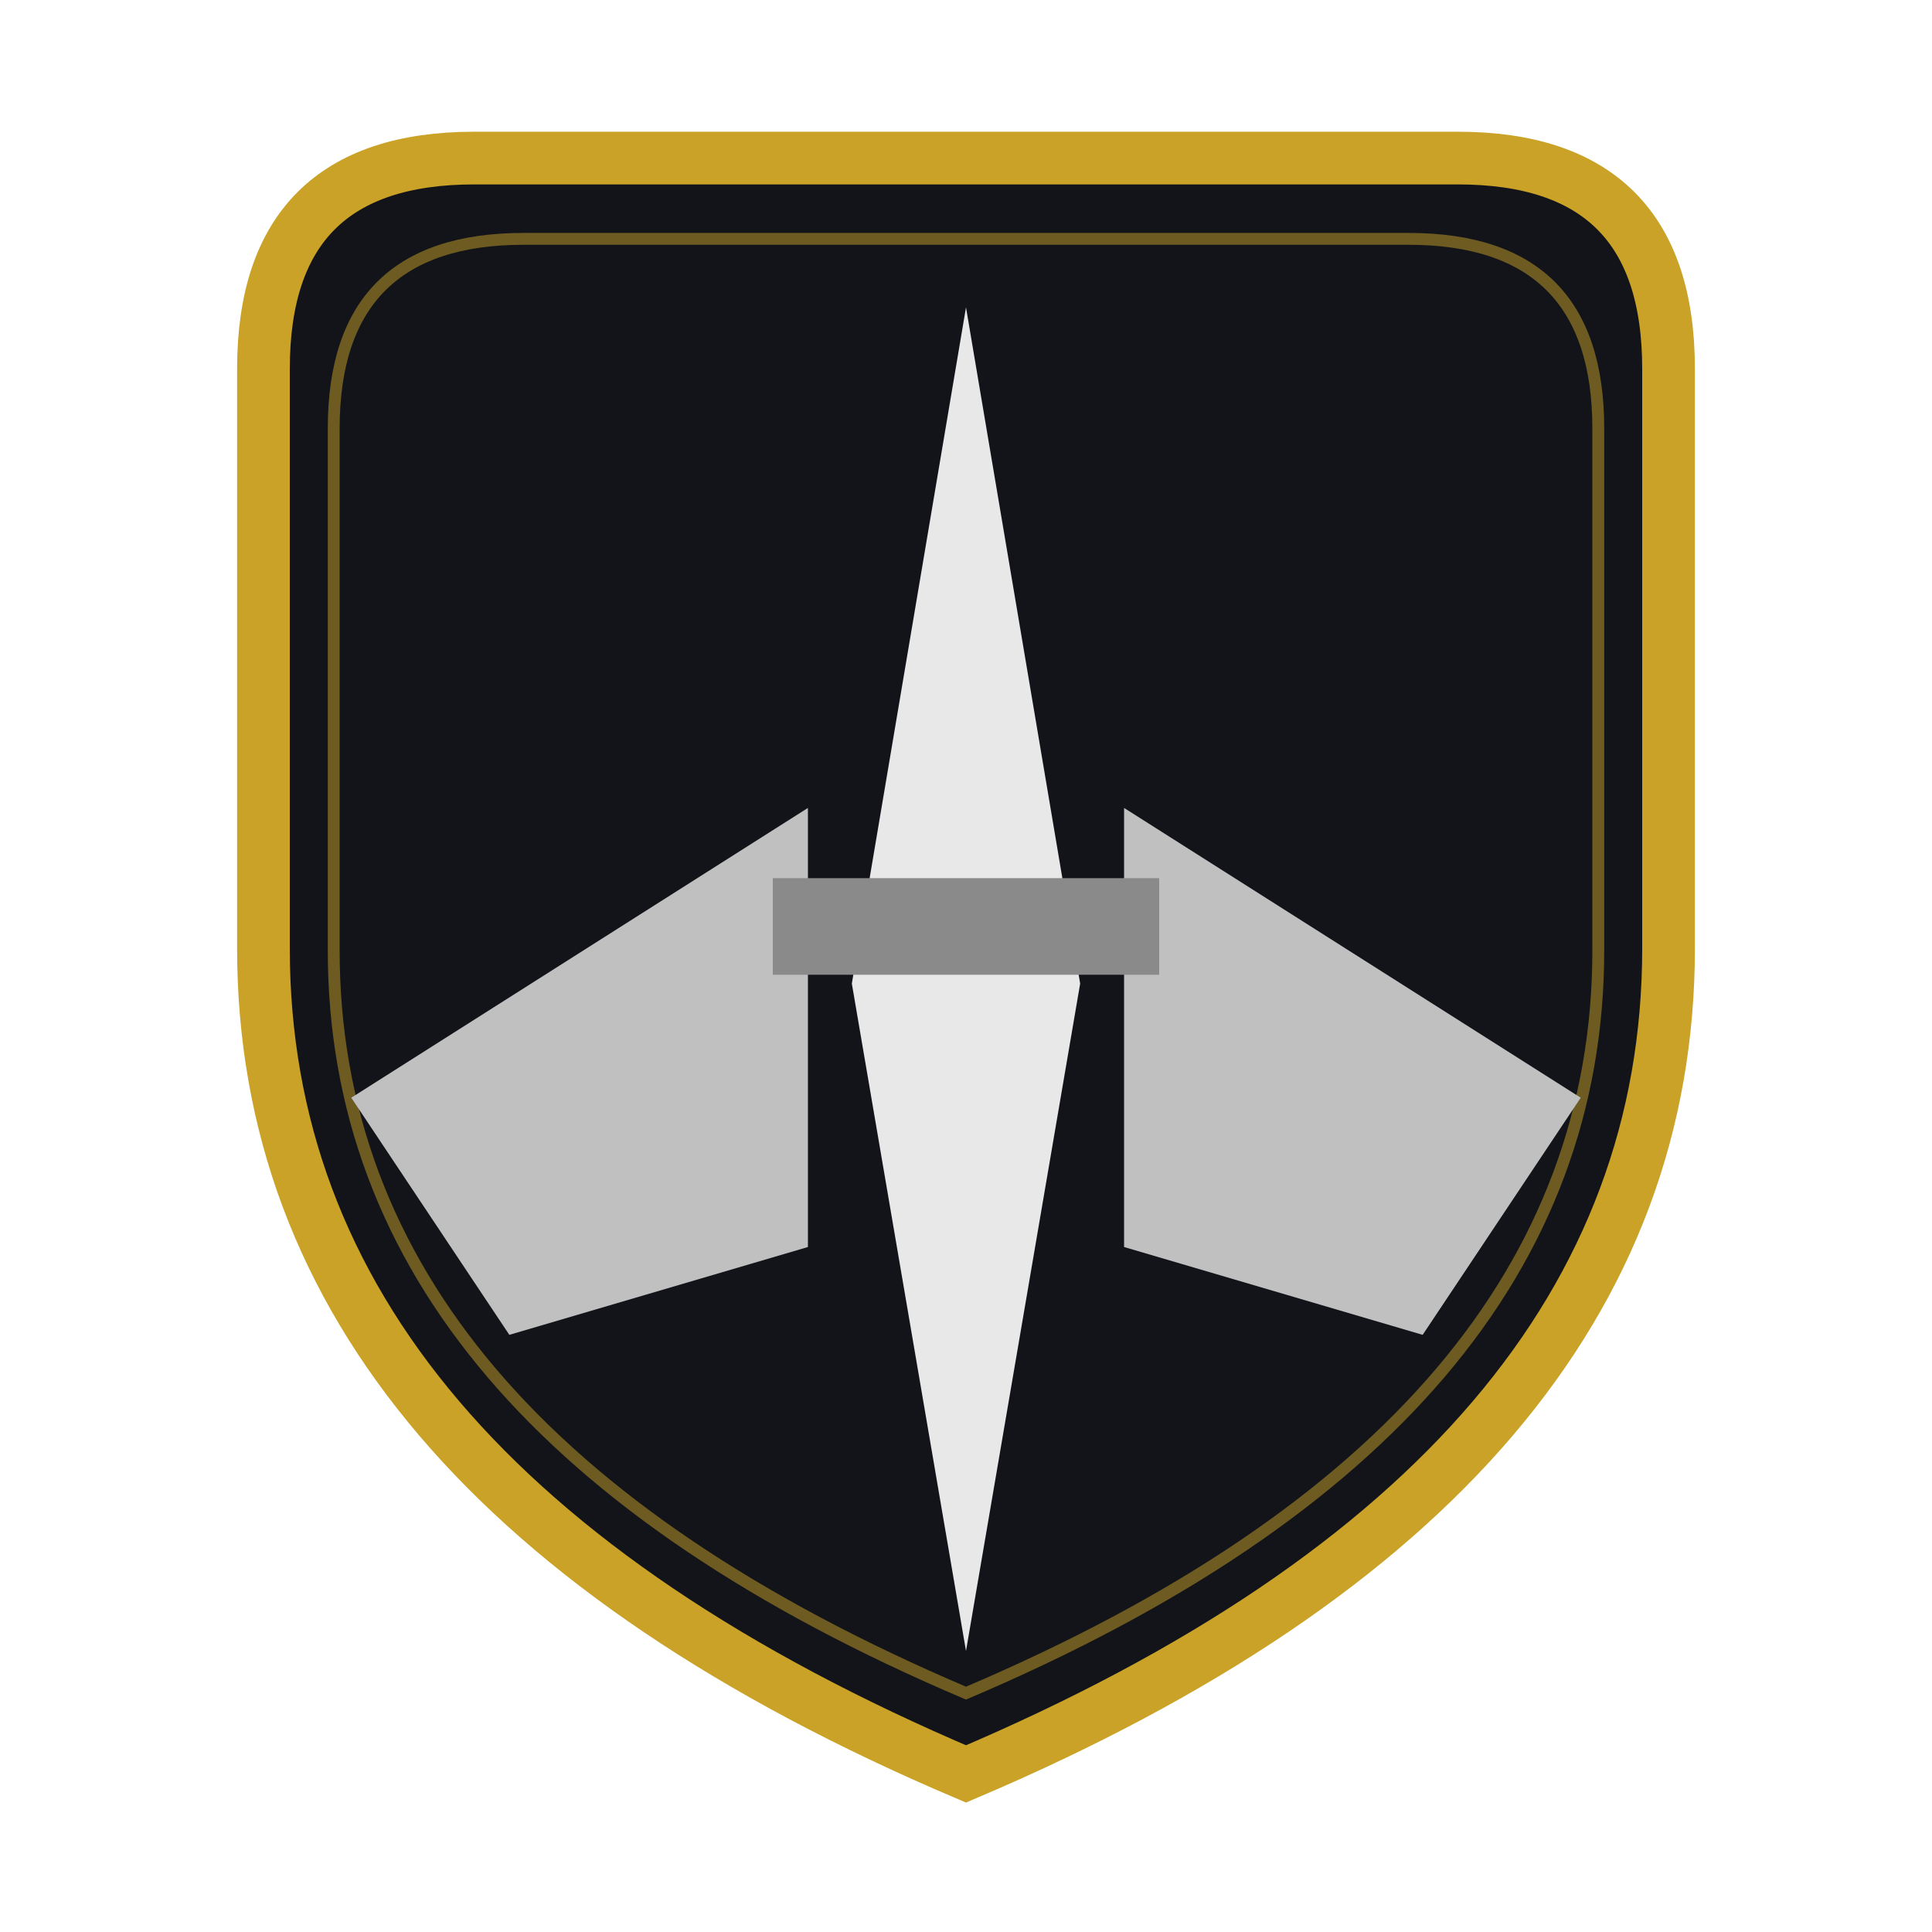
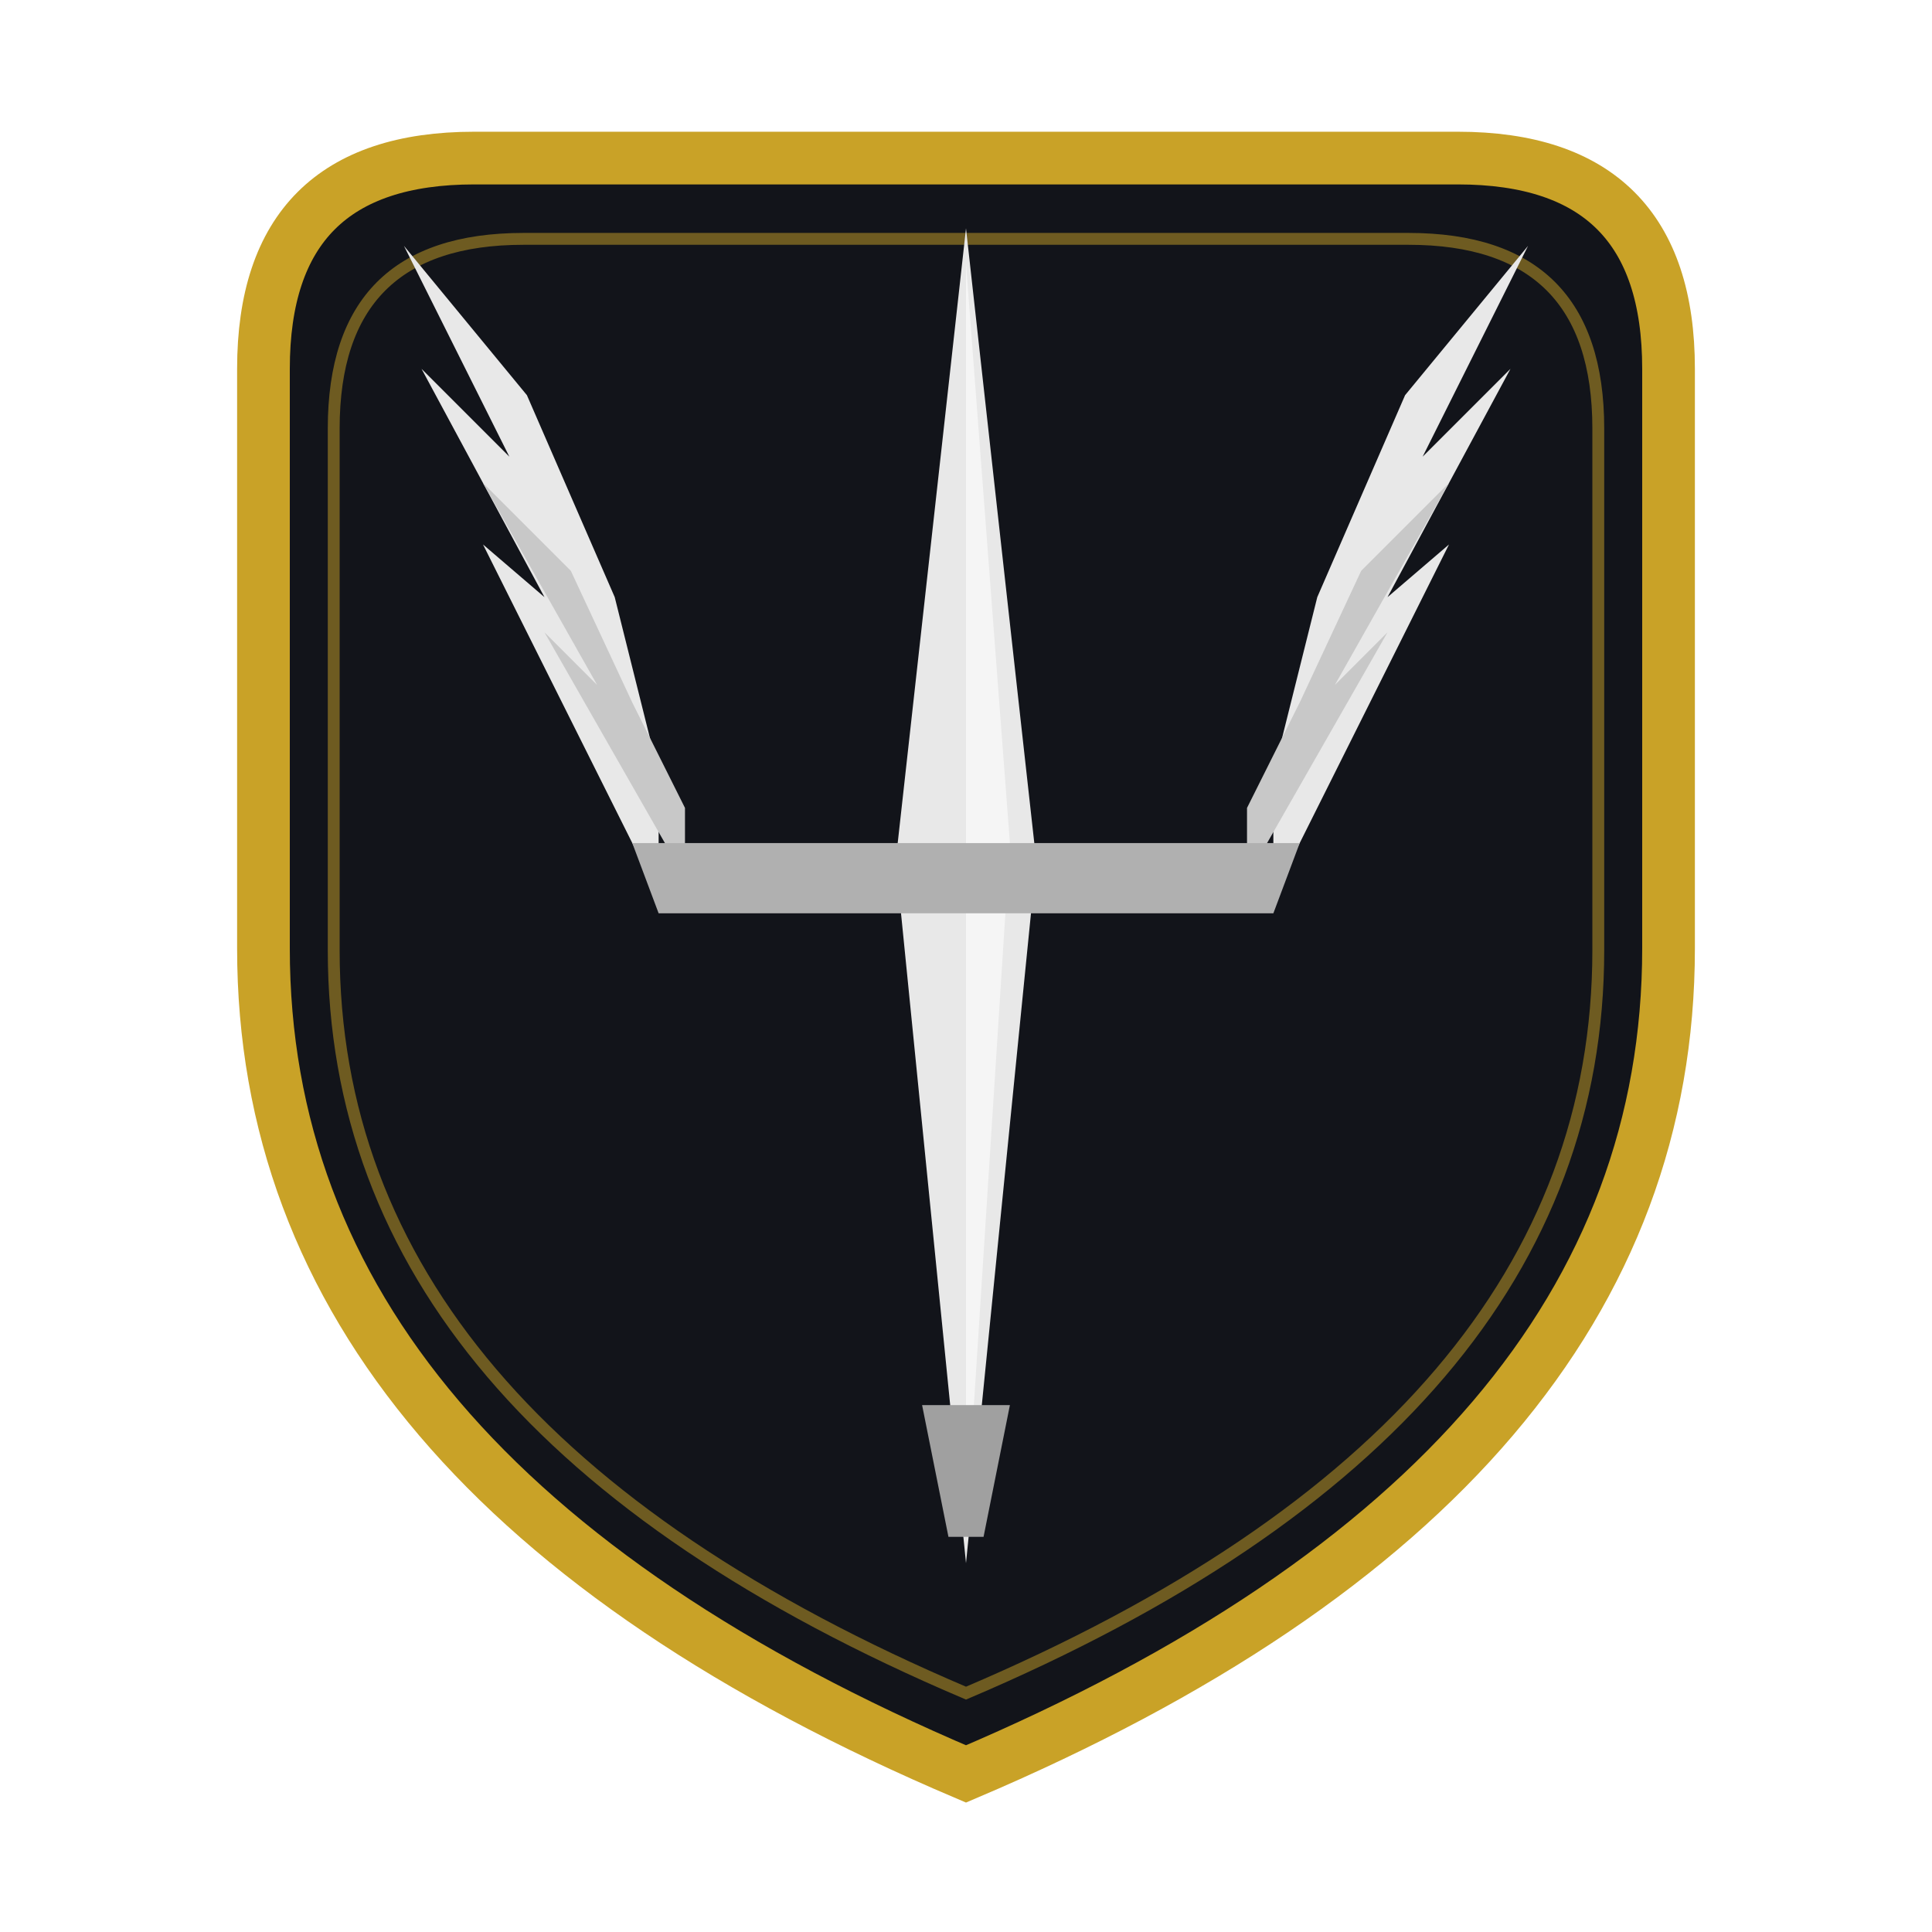
<svg xmlns="http://www.w3.org/2000/svg" viewBox="0 0 220 220">
  <defs>
    <clipPath id="shieldClip1">
      <path d="M30,42 Q30,18 54,18 L166,18 Q190,18 190,42 L190,108 Q190,168 110,202 Q30,168 30,108 Z" />
    </clipPath>
  </defs>
  <path d="M30,42 Q30,18 54,18 L166,18 Q190,18 190,42 L190,108 Q190,168 110,202 Q30,168 30,108 Z" fill="#12141a" stroke="#c9a227" stroke-width="6" />
  <path d="M30,42 Q30,18 54,18 L166,18 Q190,18 190,42 L190,108 Q190,168 110,202 Q30,168 30,108 Z" fill="none" stroke="#c9a227" stroke-width="1.5" opacity="0.5" transform="translate(110,110) scale(0.9) translate(-110,-110)" />
  <g clip-path="url(#shieldClip1)">
-     <path d="M40,125 L92,92 L92,142 L58,152 Z" fill="#c0c0c0" stroke="none" stroke-width="0" stroke-linecap="round" stroke-linejoin="round" />
-     <path d="M180,125 L128,92 L128,142 L162,152 Z" fill="#c0c0c0" stroke="none" stroke-width="0" stroke-linecap="round" stroke-linejoin="round" />
-     <path d="M110,35 L123,112 L110,188 L97,112 Z" fill="#e8e8e8" stroke="none" stroke-width="0" stroke-linecap="round" stroke-linejoin="round" />
-     <path d="M88,100 h44 v11 h-44 z" fill="#8a8a8a" stroke="none" stroke-width="0" stroke-linecap="round" stroke-linejoin="round" />
+     <path d="M75,102 L55,62 L62,68 L48,42 L58,52 L46,28 L60,45 L70,68 L75,88 Z" fill="#e8e8e8" stroke="none" stroke-width="0" stroke-linecap="round" stroke-linejoin="round" />
+     <path d="M145,102 L165,62 L158,68 L172,42 L162,52 L174,28 L160,45 L150,68 L145,88 Z" fill="#e8e8e8" stroke="none" stroke-width="0" stroke-linecap="round" stroke-linejoin="round" />
+     <path d="M78,100 L62,72 L68,78 L55,55 L65,65 L72,80 L78,92 Z" fill="#c8c8c8" stroke="none" stroke-width="0" stroke-linecap="round" stroke-linejoin="round" />
+     <path d="M142,100 L158,72 L152,78 L165,55 L155,65 L148,80 L142,92 Z" fill="#c8c8c8" stroke="none" stroke-width="0" stroke-linecap="round" stroke-linejoin="round" />
+     <path d="M110,26 L118,98 L110,178 L102,98 Z" fill="#e8e8e8" stroke="none" stroke-width="0" stroke-linecap="round" stroke-linejoin="round" />
+     <path d="M110,30 L115,96 L110,174 Z" fill="#f5f5f5" stroke="none" stroke-width="0" stroke-linecap="round" stroke-linejoin="round" />
+     <path d="M72,96 L148,96 L145,104 L75,104 Z" fill="#b0b0b0" stroke="none" stroke-width="0" stroke-linecap="round" stroke-linejoin="round" />
+     <path d="M105,160 L115,160 L112,175 L108,175 Z" fill="#a0a0a0" stroke="none" stroke-width="0" stroke-linecap="round" stroke-linejoin="round" />
  </g>
</svg>
